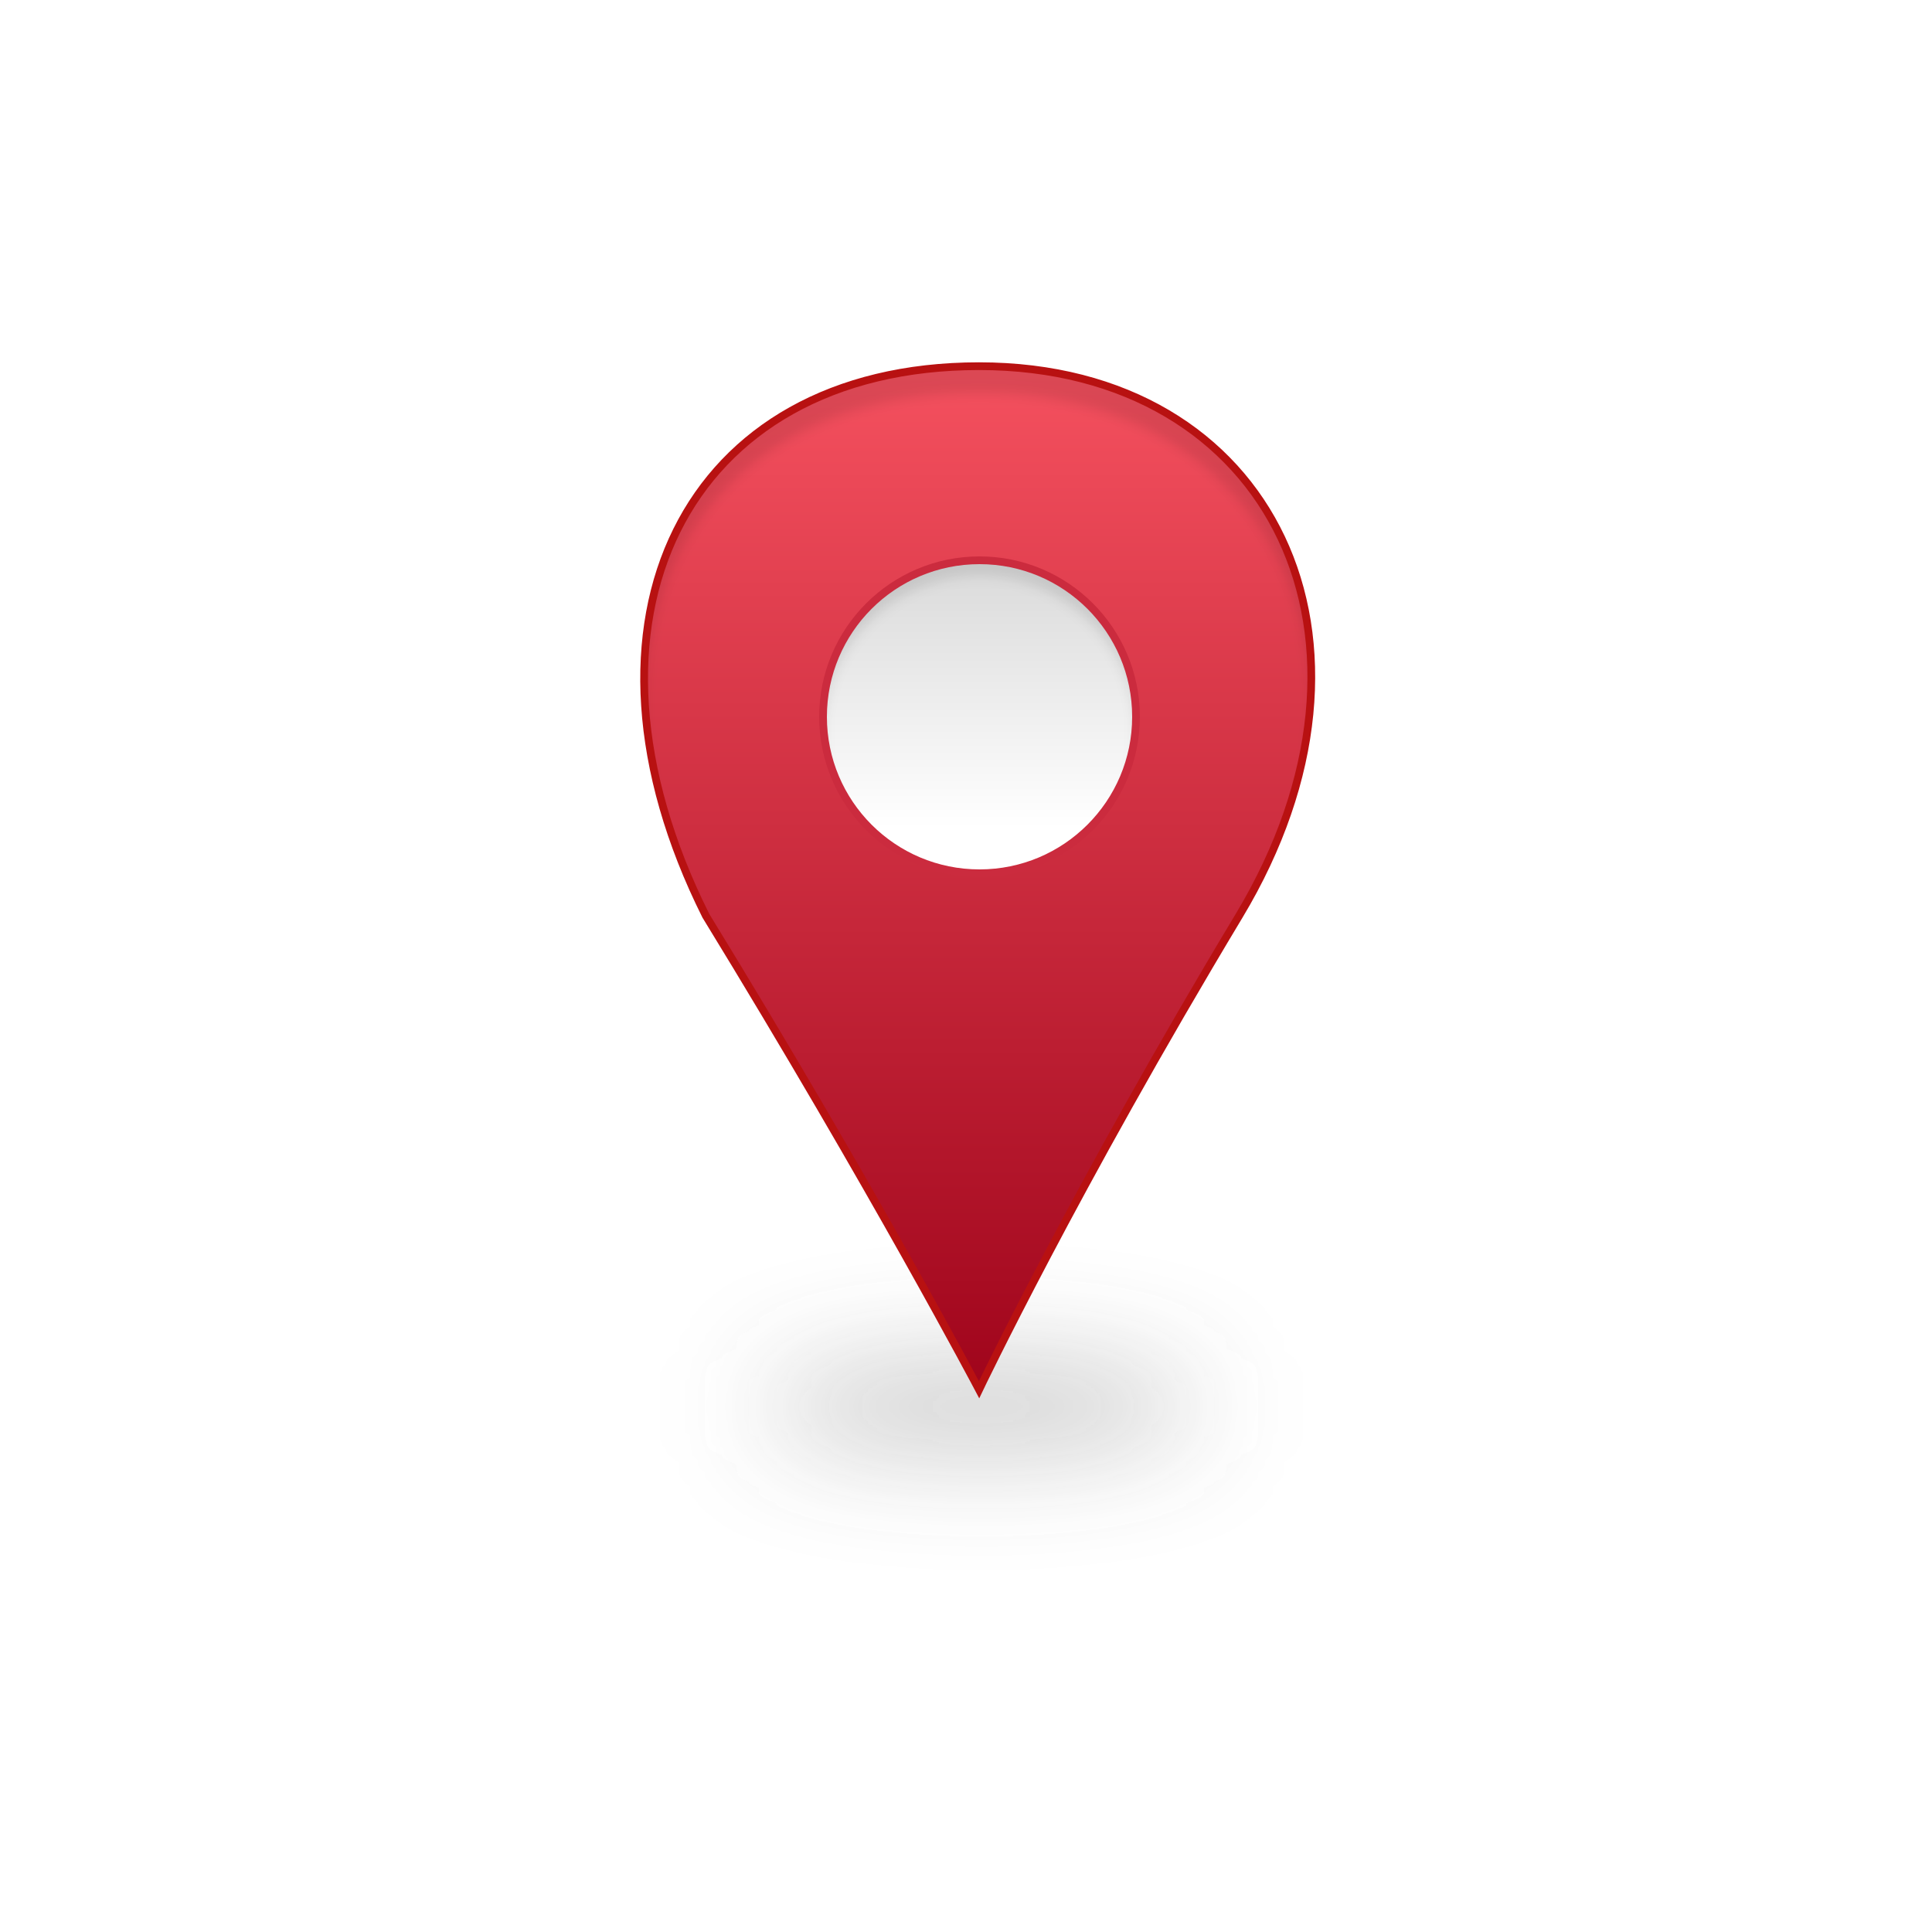
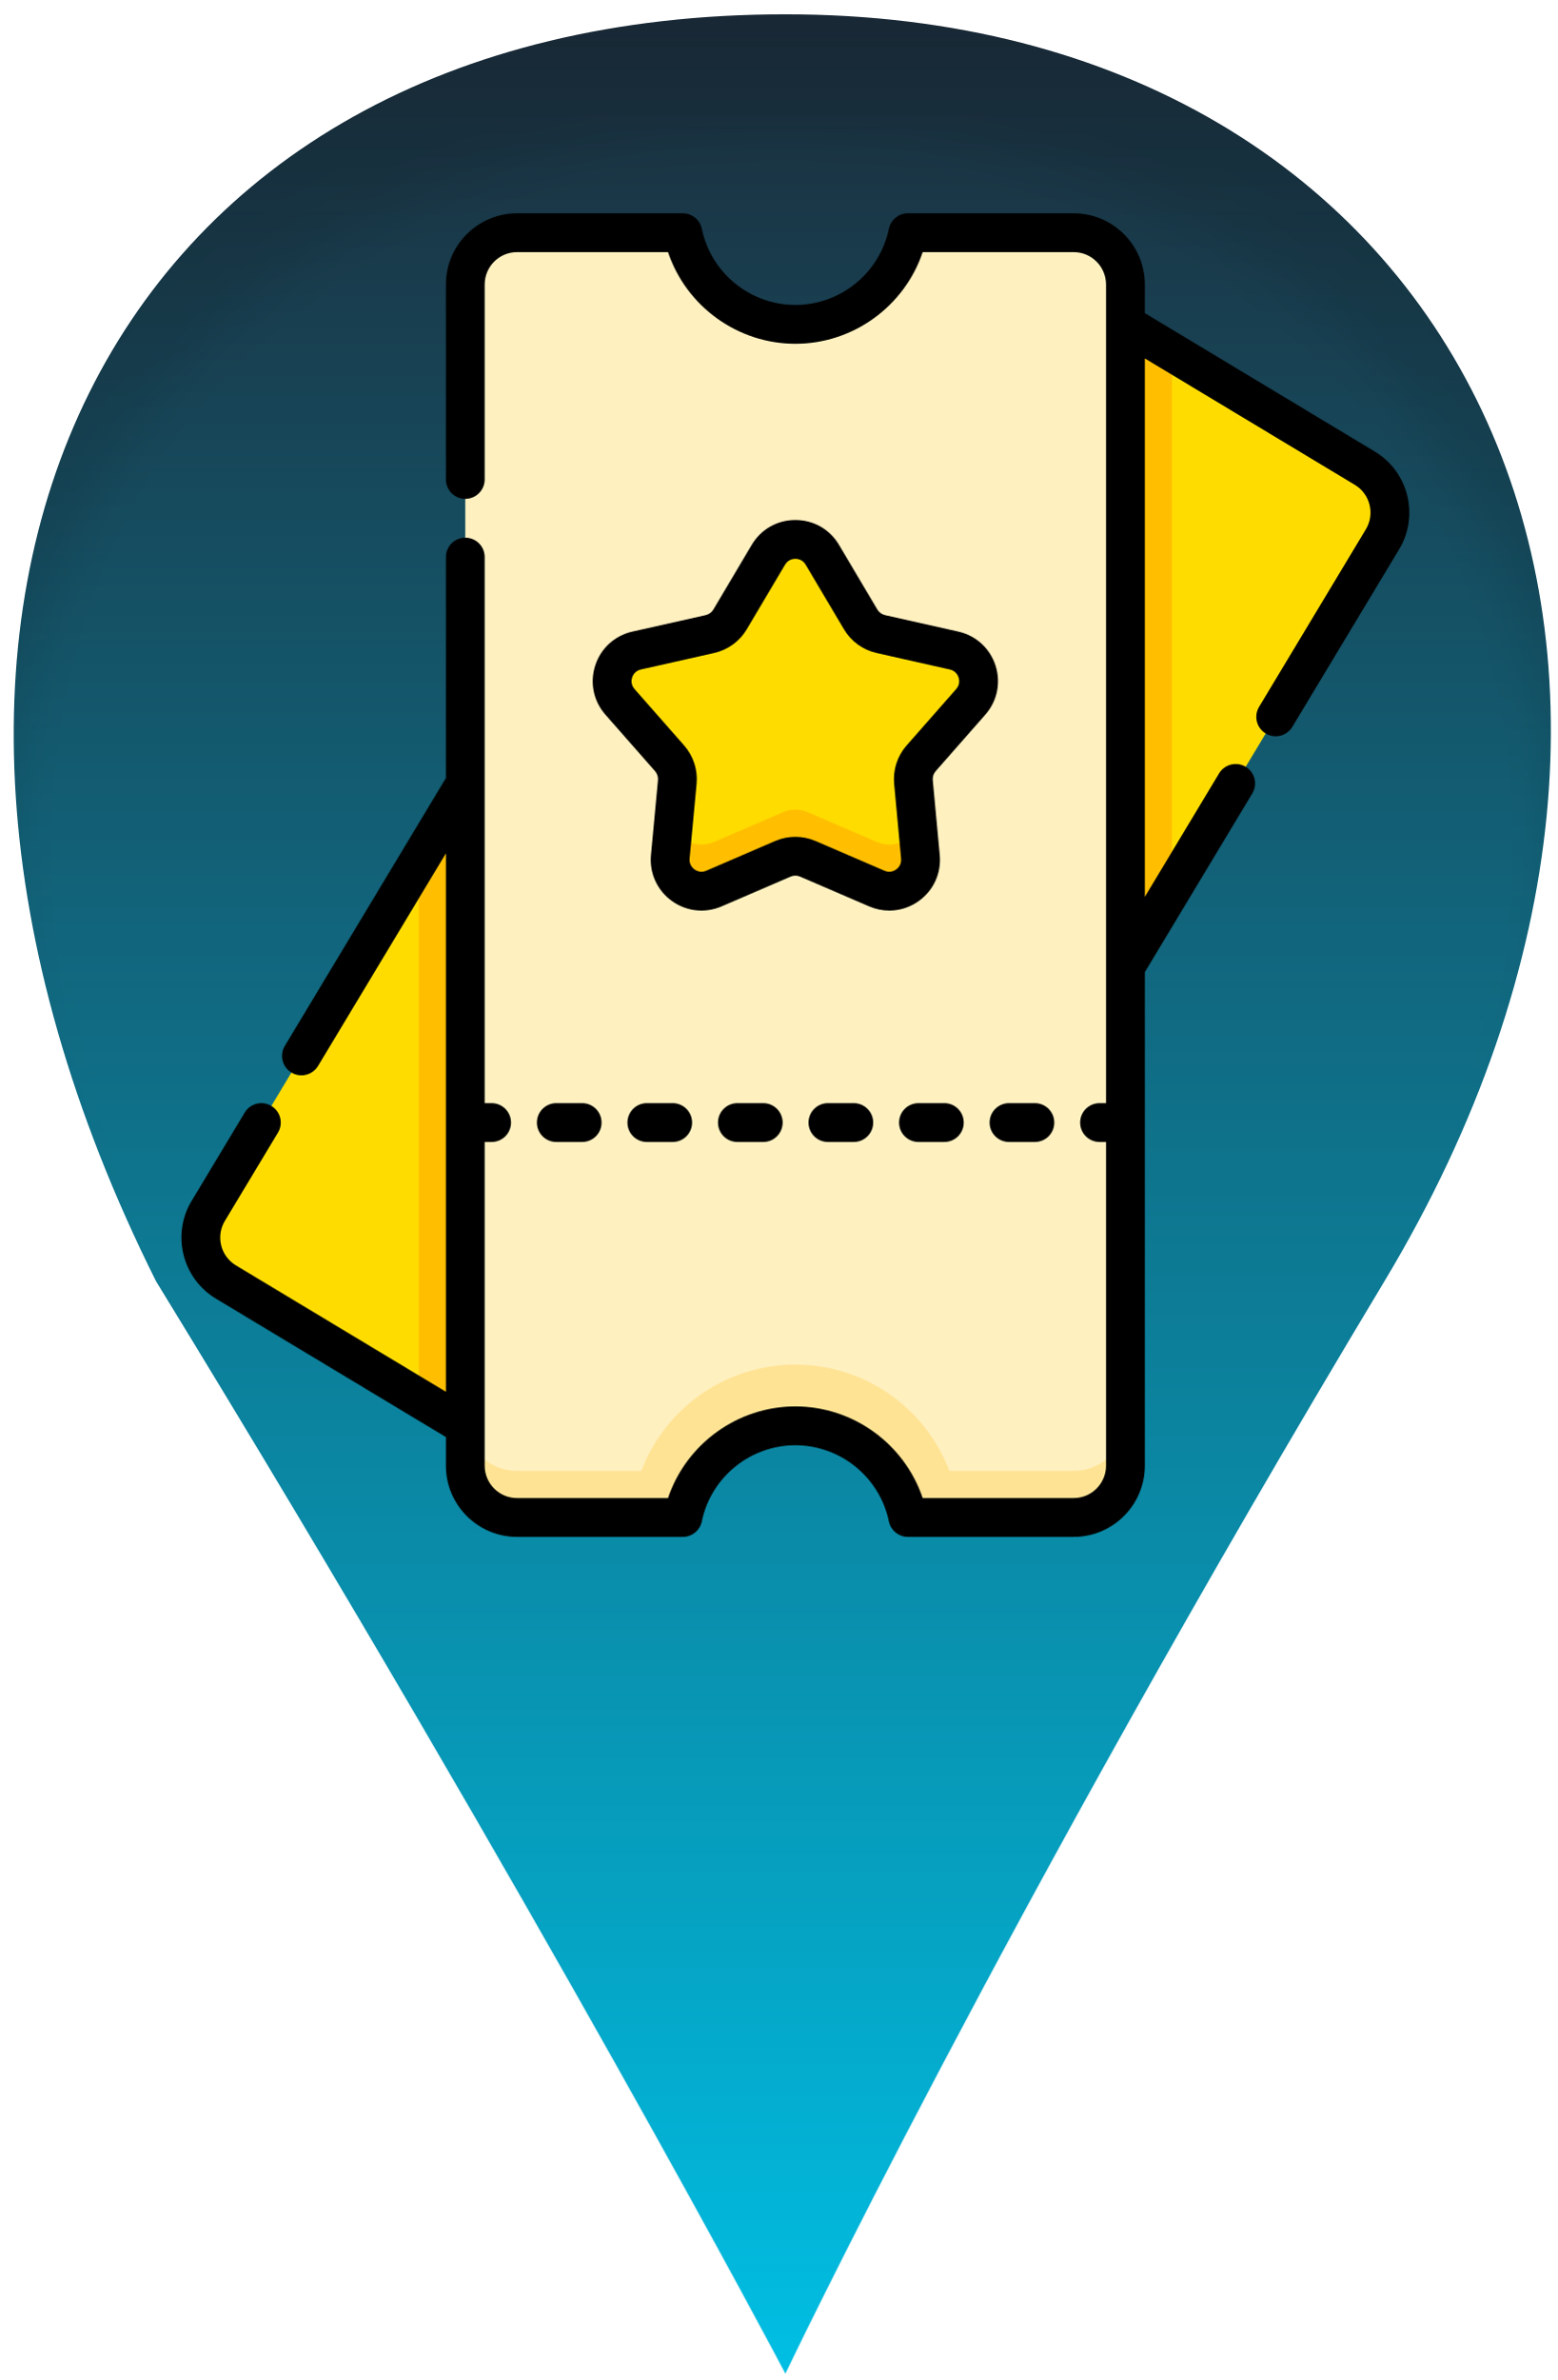
- <svg xmlns="http://www.w3.org/2000/svg" xmlns:xlink="http://www.w3.org/1999/xlink" width="500px" height="500px" viewBox="0 0 500 500" version="1.1">
+ <svg xmlns="http://www.w3.org/2000/svg" xmlns:xlink="http://www.w3.org/1999/xlink" width="95px" height="145px" viewBox="0 0 95 145" version="1.1">
  <defs>
-     <filter x="-36.7%" y="-174.4%" width="173.4%" height="448.8%" filterUnits="objectBoundingBox" id="filter-1">
-       <feGaussianBlur stdDeviation="13.953" in="SourceGraphic" />
-     </filter>
-     <linearGradient x1="50%" y1="0%" x2="50%" y2="100%" id="linearGradient-2">
-       <stop stop-color="#F5515F" offset="0%" />
-       <stop stop-color="#9F041B" offset="100%" />
+     <linearGradient x1="50%" y1="0.063%" x2="50%" y2="100%" id="linearGradient-1">
+       <stop stop-color="#1C2B39" offset="0.063%" />
+       <stop stop-color="#00C0E5" offset="100%" />
    </linearGradient>
-     <path d="M253.381,359.66 C253.381,359.66 278,308 320.678,237 C363.355,166 329.596,94.766 253.381,94.766 C177.166,94.766 144.57,160.785 182.678,237 C226.176,307.998 253.381,359.66 253.381,359.66 Z" id="path-3" />
-     <filter x="-3.6%" y="-2.4%" width="106.7%" height="105.0%" filterUnits="objectBoundingBox" id="filter-4">
+     <path d="M47.057,143.8 C47.057,143.8 60.422,115.756 83.589,77.213 C106.757,38.67 88.431,5.19526476e-15 47.057,-2.40501896e-15 C5.683,-6.13878692e-15 -12.012,35.839 8.675,77.213 C32.288,115.755 47.057,143.8 47.057,143.8 Z" id="path-2" />
+     <filter x="-5.3%" y="-3.5%" width="110.7%" height="107.0%" filterUnits="objectBoundingBox" id="filter-3">
      <feGaussianBlur stdDeviation="1.5" in="SourceAlpha" result="shadowBlurInner1" />
      <feOffset dx="0" dy="7" in="shadowBlurInner1" result="shadowOffsetInner1" />
      <feComposite in="shadowOffsetInner1" in2="SourceAlpha" operator="arithmetic" k2="-1" k3="1" result="shadowInnerInner1" />
      <feColorMatrix values="0 0 0 0 0   0 0 0 0 0   0 0 0 0 0  0 0 0 0.1 0" type="matrix" in="shadowInnerInner1" />
    </filter>
-     <linearGradient x1="50%" y1="85.549%" x2="50%" y2="8.014%" id="linearGradient-5">
-       <stop stop-color="#FFFFFF" offset="0%" />
-       <stop stop-color="#DDDDDD" offset="100%" />
-     </linearGradient>
-     <circle id="path-6" cx="253.5" cy="185.5" r="40.5" />
-     <filter x="-5.6%" y="-5.6%" width="111.1%" height="111.1%" filterUnits="objectBoundingBox" id="filter-7">
-       <feGaussianBlur stdDeviation="1.5" in="SourceAlpha" result="shadowBlurInner1" />
-       <feOffset dx="0" dy="4" in="shadowBlurInner1" result="shadowOffsetInner1" />
-       <feComposite in="shadowOffsetInner1" in2="SourceAlpha" operator="arithmetic" k2="-1" k3="1" result="shadowInnerInner1" />
-       <feColorMatrix values="0 0 0 0 0   0 0 0 0 0   0 0 0 0 0  0 0 0 0.1 0" type="matrix" in="shadowInnerInner1" />
-     </filter>
  </defs>
  <g id="Page-1" stroke="none" stroke-width="1" fill="none" fill-rule="evenodd">
-     <ellipse id="Oval-2" fill-opacity="0.336" fill="#656565" filter="url(#filter-1)" cx="254" cy="364" rx="57" ry="12" />
-     <g id="Oval-1">
-       <use fill="url(#linearGradient-2)" fill-rule="evenodd" xlink:href="#path-3" />
-       <use fill="black" fill-opacity="1" filter="url(#filter-4)" xlink:href="#path-3" />
-       <use stroke="#B81111" stroke-width="2" xlink:href="#path-3" />
-     </g>
-     <g id="Oval-1">
-       <use fill="url(#linearGradient-5)" fill-rule="evenodd" xlink:href="#path-6" />
-       <use fill="black" fill-opacity="1" filter="url(#filter-7)" xlink:href="#path-6" />
-       <use stroke="#CB2B3E" stroke-width="2" xlink:href="#path-6" />
+     <g id="iPhone-8" transform="translate(-169, -38)">
+       <g id="Group-4" transform="translate(169.8356, 38.87301)">
+         <g id="Oval-1">
+           <use fill="url(#linearGradient-1)" fill-rule="evenodd" xlink:href="#path-2" />
+           <use fill="black" fill-opacity="1" filter="url(#filter-3)" xlink:href="#path-2" />
+         </g>
+         <g id="tickets" transform="translate(10.16439, 12.12699)" fill-rule="nonzero">
+           <path d="M17.372,34.748 L1.695,60.806 C0.797,62.299 1.279,64.237 2.772,65.136 L17.372,73.919 L17.372,34.748 Z" id="Path" fill="#FFDC00" />
+           <path d="M72.228,15.537 L57.628,6.753 L57.628,45.924 L73.304,19.867 C74.203,18.374 73.721,16.435 72.228,15.537 Z" id="Path" fill="#FFDC00" />
+           <path d="M57.628,4.338 L57.628,76.334 C57.628,78.076 56.215,79.489 54.473,79.489 L44.361,79.489 C43.705,76.301 40.882,73.903 37.5,73.903 C34.118,73.903 31.294,76.301 30.638,79.489 L20.527,79.489 C18.786,79.489 17.372,78.076 17.372,76.334 L17.372,4.338 C17.372,2.596 18.786,1.183 20.527,1.183 L30.638,1.183 C31.294,4.371 34.118,6.769 37.5,6.769 C40.882,6.769 43.705,4.371 44.361,1.183 L54.473,1.183 C56.215,1.183 57.628,2.596 57.628,4.338 L57.628,4.338 Z" id="Path" fill="#FFF0C0" />
+           <path d="M57.628,73.495 L57.628,76.334 C57.628,78.076 56.215,79.489 54.473,79.489 L44.361,79.489 C43.705,76.301 40.882,73.903 37.5,73.903 C34.118,73.903 31.294,76.301 30.638,79.489 L20.527,79.489 C18.786,79.489 17.372,78.076 17.372,76.334 L17.372,73.495 C17.372,75.237 18.786,76.65 20.527,76.65 L28.103,76.65 C29.545,72.864 33.208,70.172 37.5,70.172 C41.793,70.172 45.454,72.864 46.896,76.65 L54.473,76.65 C56.215,76.65 57.628,75.236 57.628,73.495 L57.628,73.495 Z" id="Path" fill="#FFE394" />
+           <polygon id="Path" fill="#FFBF00" points="14.533 72.211 17.372 73.919 17.372 34.748 14.533 39.468" />
+           <polygon id="Path" fill="#FFBF00" points="60.467 8.461 57.628 6.753 57.628 45.924 60.467 41.204" />
+           <path d="M39.144,20.811 L41.483,24.754 C41.751,25.206 42.194,25.528 42.707,25.644 L47.18,26.65 C48.596,26.968 49.154,28.687 48.196,29.777 L45.169,33.219 C44.821,33.614 44.652,34.135 44.701,34.659 L45.127,39.223 C45.261,40.669 43.799,41.731 42.466,41.156 L38.257,39.341 C37.774,39.133 37.226,39.133 36.743,39.341 L32.534,41.156 C31.201,41.731 29.739,40.669 29.873,39.223 L30.299,34.659 C30.348,34.135 30.179,33.614 29.831,33.219 L26.804,29.777 C25.846,28.687 26.404,26.968 27.82,26.65 L32.293,25.644 C32.806,25.528 33.249,25.206 33.517,24.754 L35.856,20.811 C36.596,19.563 38.404,19.563 39.144,20.811 L39.144,20.811 Z" id="Path" fill="#FFDC00" />
+           <path d="M44.954,37.378 C44.537,38.258 43.465,38.747 42.466,38.316 L38.257,36.501 C37.774,36.293 37.226,36.293 36.743,36.501 L32.534,38.316 C31.535,38.747 30.463,38.258 30.046,37.378 L29.873,39.223 C29.739,40.669 31.201,41.731 32.534,41.156 L36.743,39.341 C37.226,39.133 37.774,39.133 38.257,39.341 L42.466,41.156 C43.799,41.731 45.261,40.668 45.127,39.223 L44.954,37.378 Z" id="Path" fill="#FFBF00" />
+           <g id="Group" fill="#000000">
+             <path d="M72.837,14.523 L58.811,6.084 L58.811,4.338 C58.811,1.946 56.865,1.25949671e-15 54.472,1.25949671e-15 L44.361,1.25949671e-15 C43.799,1.25949671e-15 43.315,0.395 43.202,0.945 C42.648,3.634 40.25,5.586 37.499,5.586 C34.749,5.586 32.351,3.634 31.797,0.945 C31.684,0.395 31.2,1.25949671e-15 30.638,1.25949671e-15 L20.527,1.25949671e-15 C18.135,1.25949671e-15 16.189,1.946 16.189,4.338 L16.189,16.22 C16.189,16.874 16.719,17.404 17.372,17.404 C18.026,17.404 18.555,16.874 18.555,16.22 L18.555,4.338 C18.555,3.251 19.44,2.366 20.527,2.366 L29.734,2.366 C30.837,5.654 33.961,7.952 37.499,7.952 C41.038,7.952 44.161,5.654 45.265,2.366 L54.472,2.366 C55.56,2.366 56.444,3.251 56.444,4.338 L56.444,54.236 L56.05,54.236 C55.396,54.236 54.867,54.766 54.867,55.419 C54.867,56.073 55.396,56.602 56.05,56.602 L56.444,56.602 L56.444,76.334 C56.444,77.421 55.56,78.306 54.472,78.306 L45.265,78.306 C44.161,75.018 41.037,72.72 37.499,72.72 C33.961,72.72 30.837,75.018 29.734,78.306 L20.527,78.306 C19.44,78.306 18.555,77.421 18.555,76.334 L18.555,56.602 L18.977,56.602 C19.631,56.602 20.161,56.073 20.161,55.419 C20.161,54.766 19.631,54.236 18.977,54.236 L18.555,54.236 L18.555,20.953 C18.555,20.3 18.026,19.77 17.372,19.77 C16.719,19.77 16.189,20.3 16.189,20.953 L16.189,34.42 L6.366,50.747 C6.029,51.307 6.21,52.034 6.77,52.371 C6.961,52.486 7.171,52.541 7.379,52.541 C7.78,52.541 8.172,52.336 8.394,51.967 L16.189,39.01 L16.189,71.827 L3.383,64.122 C2.451,63.561 2.149,62.347 2.709,61.416 L5.95,56.029 C6.287,55.469 6.106,54.742 5.546,54.405 C4.986,54.068 4.259,54.249 3.922,54.809 L0.682,60.196 C-0.551,62.245 0.113,64.916 2.163,66.15 L16.189,74.588 L16.189,76.334 C16.189,78.726 18.135,80.672 20.527,80.672 L30.638,80.672 C31.2,80.672 31.684,80.278 31.797,79.728 C32.351,77.038 34.749,75.087 37.499,75.087 C40.25,75.087 42.648,77.038 43.202,79.728 C43.315,80.278 43.799,80.672 44.361,80.672 L54.472,80.672 C56.865,80.672 58.811,78.726 58.811,76.334 L58.811,46.253 L65.365,35.358 C65.702,34.798 65.521,34.071 64.961,33.734 C64.402,33.397 63.674,33.578 63.338,34.138 L58.811,41.663 L58.811,8.845 L71.618,16.55 C72.549,17.111 72.851,18.325 72.291,19.257 L65.778,30.082 C65.441,30.642 65.622,31.368 66.182,31.705 C66.373,31.82 66.583,31.875 66.791,31.875 C67.192,31.875 67.584,31.671 67.806,31.302 L74.319,20.477 C75.552,18.427 74.887,15.756 72.837,14.523 Z" id="Path" />
+             <path d="M50.529,56.602 L52.106,56.602 C52.76,56.602 53.289,56.073 53.289,55.419 C53.289,54.766 52.76,54.236 52.106,54.236 L50.529,54.236 C49.875,54.236 49.345,54.766 49.345,55.419 C49.345,56.073 49.875,56.602 50.529,56.602 Z" id="Path" />
+             <path d="M45.007,54.236 C44.354,54.236 43.824,54.766 43.824,55.419 C43.824,56.073 44.354,56.602 45.007,56.602 L46.585,56.602 C47.238,56.602 47.768,56.073 47.768,55.419 C47.768,54.766 47.238,54.236 46.585,54.236 L45.007,54.236 Z" id="Path" />
+             <path d="M28.443,54.236 C27.789,54.236 27.26,54.766 27.26,55.419 C27.26,56.073 27.789,56.602 28.443,56.602 L30.02,56.602 C30.674,56.602 31.203,56.073 31.203,55.419 C31.203,54.766 30.674,54.236 30.02,54.236 L28.443,54.236 Z" id="Path" />
+             <path d="M22.921,54.236 C22.268,54.236 21.738,54.766 21.738,55.419 C21.738,56.073 22.268,56.602 22.921,56.602 L24.499,56.602 C25.152,56.602 25.682,56.073 25.682,55.419 C25.682,54.766 25.152,54.236 24.499,54.236 L22.921,54.236 Z" id="Path" />
+             <path d="M33.964,54.236 C33.311,54.236 32.781,54.766 32.781,55.419 C32.781,56.073 33.311,56.602 33.964,56.602 L35.542,56.602 C36.195,56.602 36.725,56.073 36.725,55.419 C36.725,54.766 36.195,54.236 35.542,54.236 L33.964,54.236 Z" id="Path" />
+             <path d="M41.063,54.236 L39.486,54.236 C38.832,54.236 38.302,54.766 38.302,55.419 C38.302,56.073 38.832,56.602 39.486,56.602 L41.063,56.602 C41.717,56.602 42.246,56.073 42.246,55.419 C42.246,54.766 41.717,54.236 41.063,54.236 Z" id="Path" />
+             <path d="M37.5,18.692 C36.396,18.692 35.401,19.259 34.838,20.208 L32.5,24.15 C32.398,24.322 32.228,24.446 32.033,24.49 L27.561,25.495 C26.484,25.737 25.637,26.509 25.296,27.558 C24.955,28.608 25.187,29.73 25.916,30.558 L28.943,34.001 C29.074,34.151 29.14,34.351 29.121,34.549 L28.695,39.113 C28.593,40.212 29.065,41.256 29.958,41.905 C30.851,42.553 31.989,42.679 33.002,42.243 L37.212,40.428 C37.395,40.348 37.605,40.348 37.788,40.428 L41.998,42.243 C42.396,42.415 42.815,42.499 43.229,42.499 C43.869,42.499 44.501,42.298 45.042,41.905 C45.935,41.256 46.407,40.212 46.305,39.113 L45.879,34.549 C45.861,34.351 45.926,34.151 46.057,34.001 L49.084,30.558 C49.813,29.73 50.045,28.608 49.704,27.558 C49.362,26.509 48.516,25.737 47.439,25.495 L42.967,24.49 C42.772,24.446 42.602,24.322 42.5,24.15 L40.162,20.208 L40.162,20.208 C39.599,19.258 38.604,18.692 37.5,18.692 L37.5,18.692 Z M40.465,25.357 C40.898,26.087 41.62,26.612 42.448,26.798 L46.92,27.804 C47.285,27.886 47.414,28.171 47.453,28.289 C47.492,28.408 47.555,28.714 47.307,28.996 L44.28,32.438 C43.72,33.075 43.444,33.925 43.523,34.769 L43.948,39.333 C43.983,39.706 43.752,39.917 43.651,39.99 C43.55,40.063 43.278,40.218 42.935,40.07 L38.725,38.255 C37.947,37.919 37.053,37.919 36.274,38.254 L32.065,40.07 C31.722,40.218 31.449,40.063 31.349,39.99 C31.248,39.917 31.017,39.706 31.051,39.333 L31.477,34.769 C31.556,33.924 31.28,33.075 30.72,32.438 L27.693,28.996 C27.445,28.714 27.508,28.408 27.547,28.289 C27.586,28.171 27.715,27.886 28.08,27.804 L32.552,26.798 C33.379,26.612 34.102,26.087 34.535,25.357 L36.873,21.415 C37.064,21.093 37.375,21.058 37.5,21.058 C37.625,21.058 37.936,21.093 38.127,21.415 L40.465,25.357 Z" id="Shape" />
+           </g>
+         </g>
+       </g>
    </g>
  </g>
</svg>
